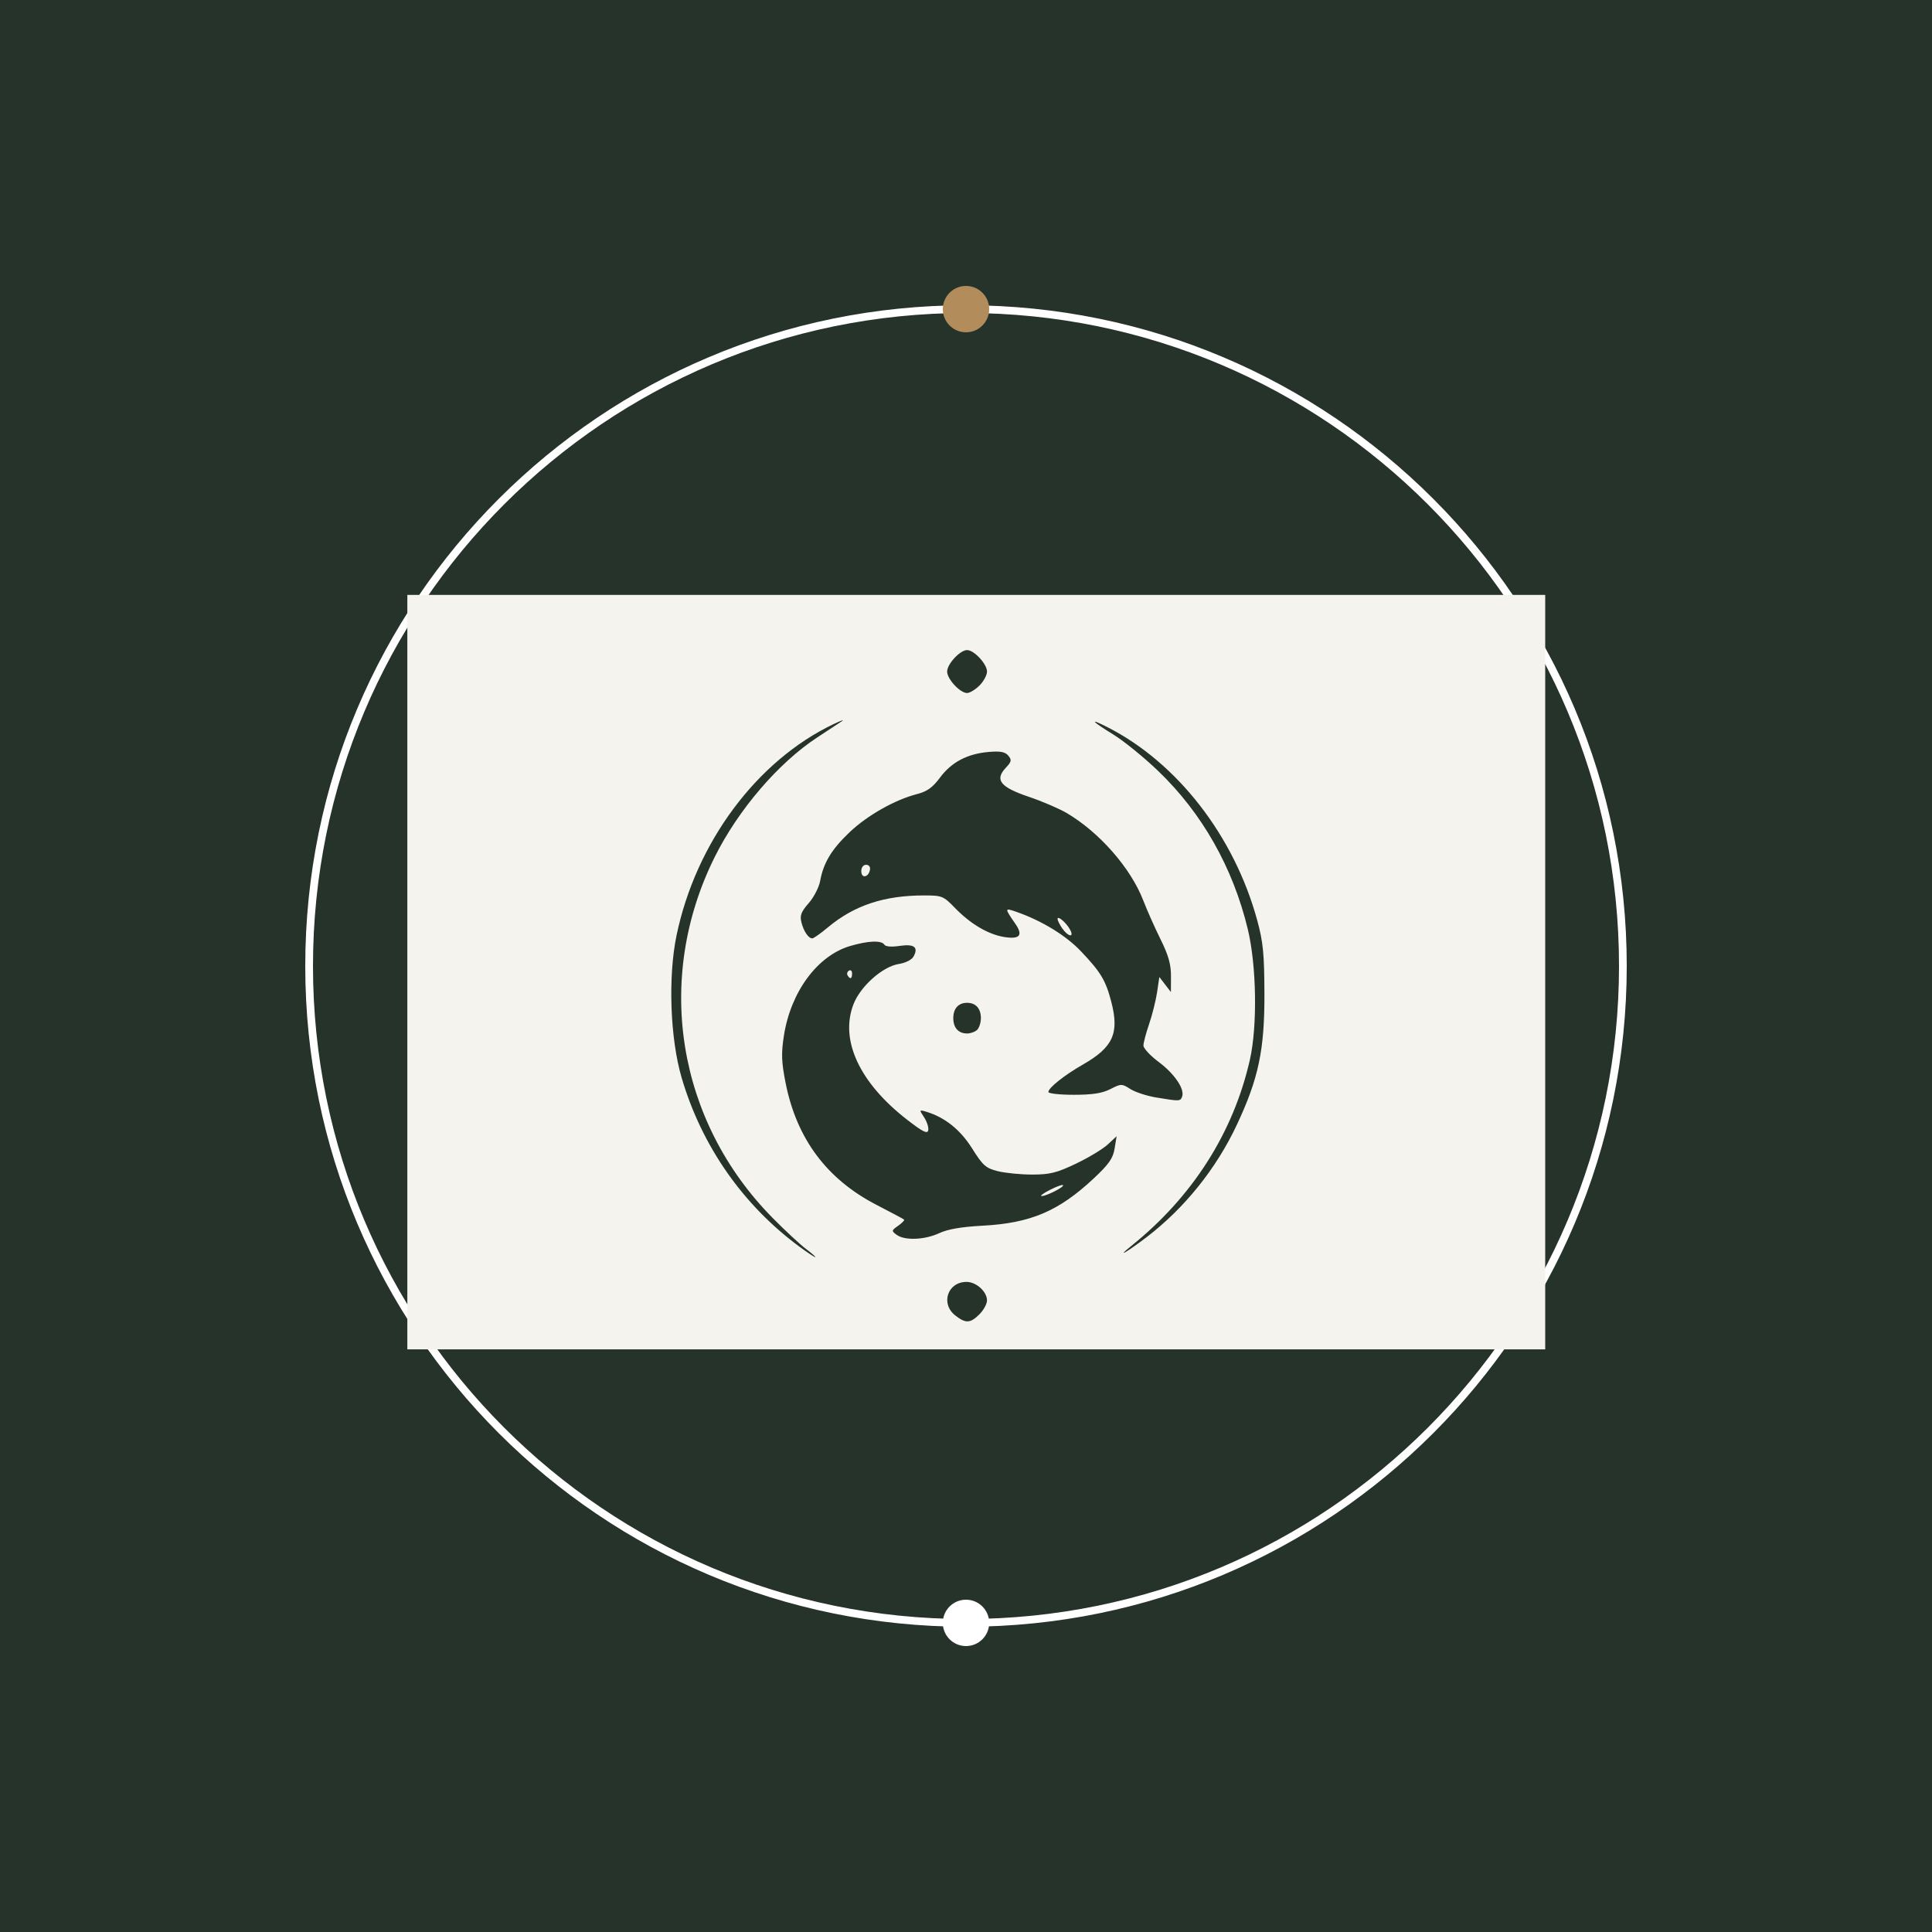
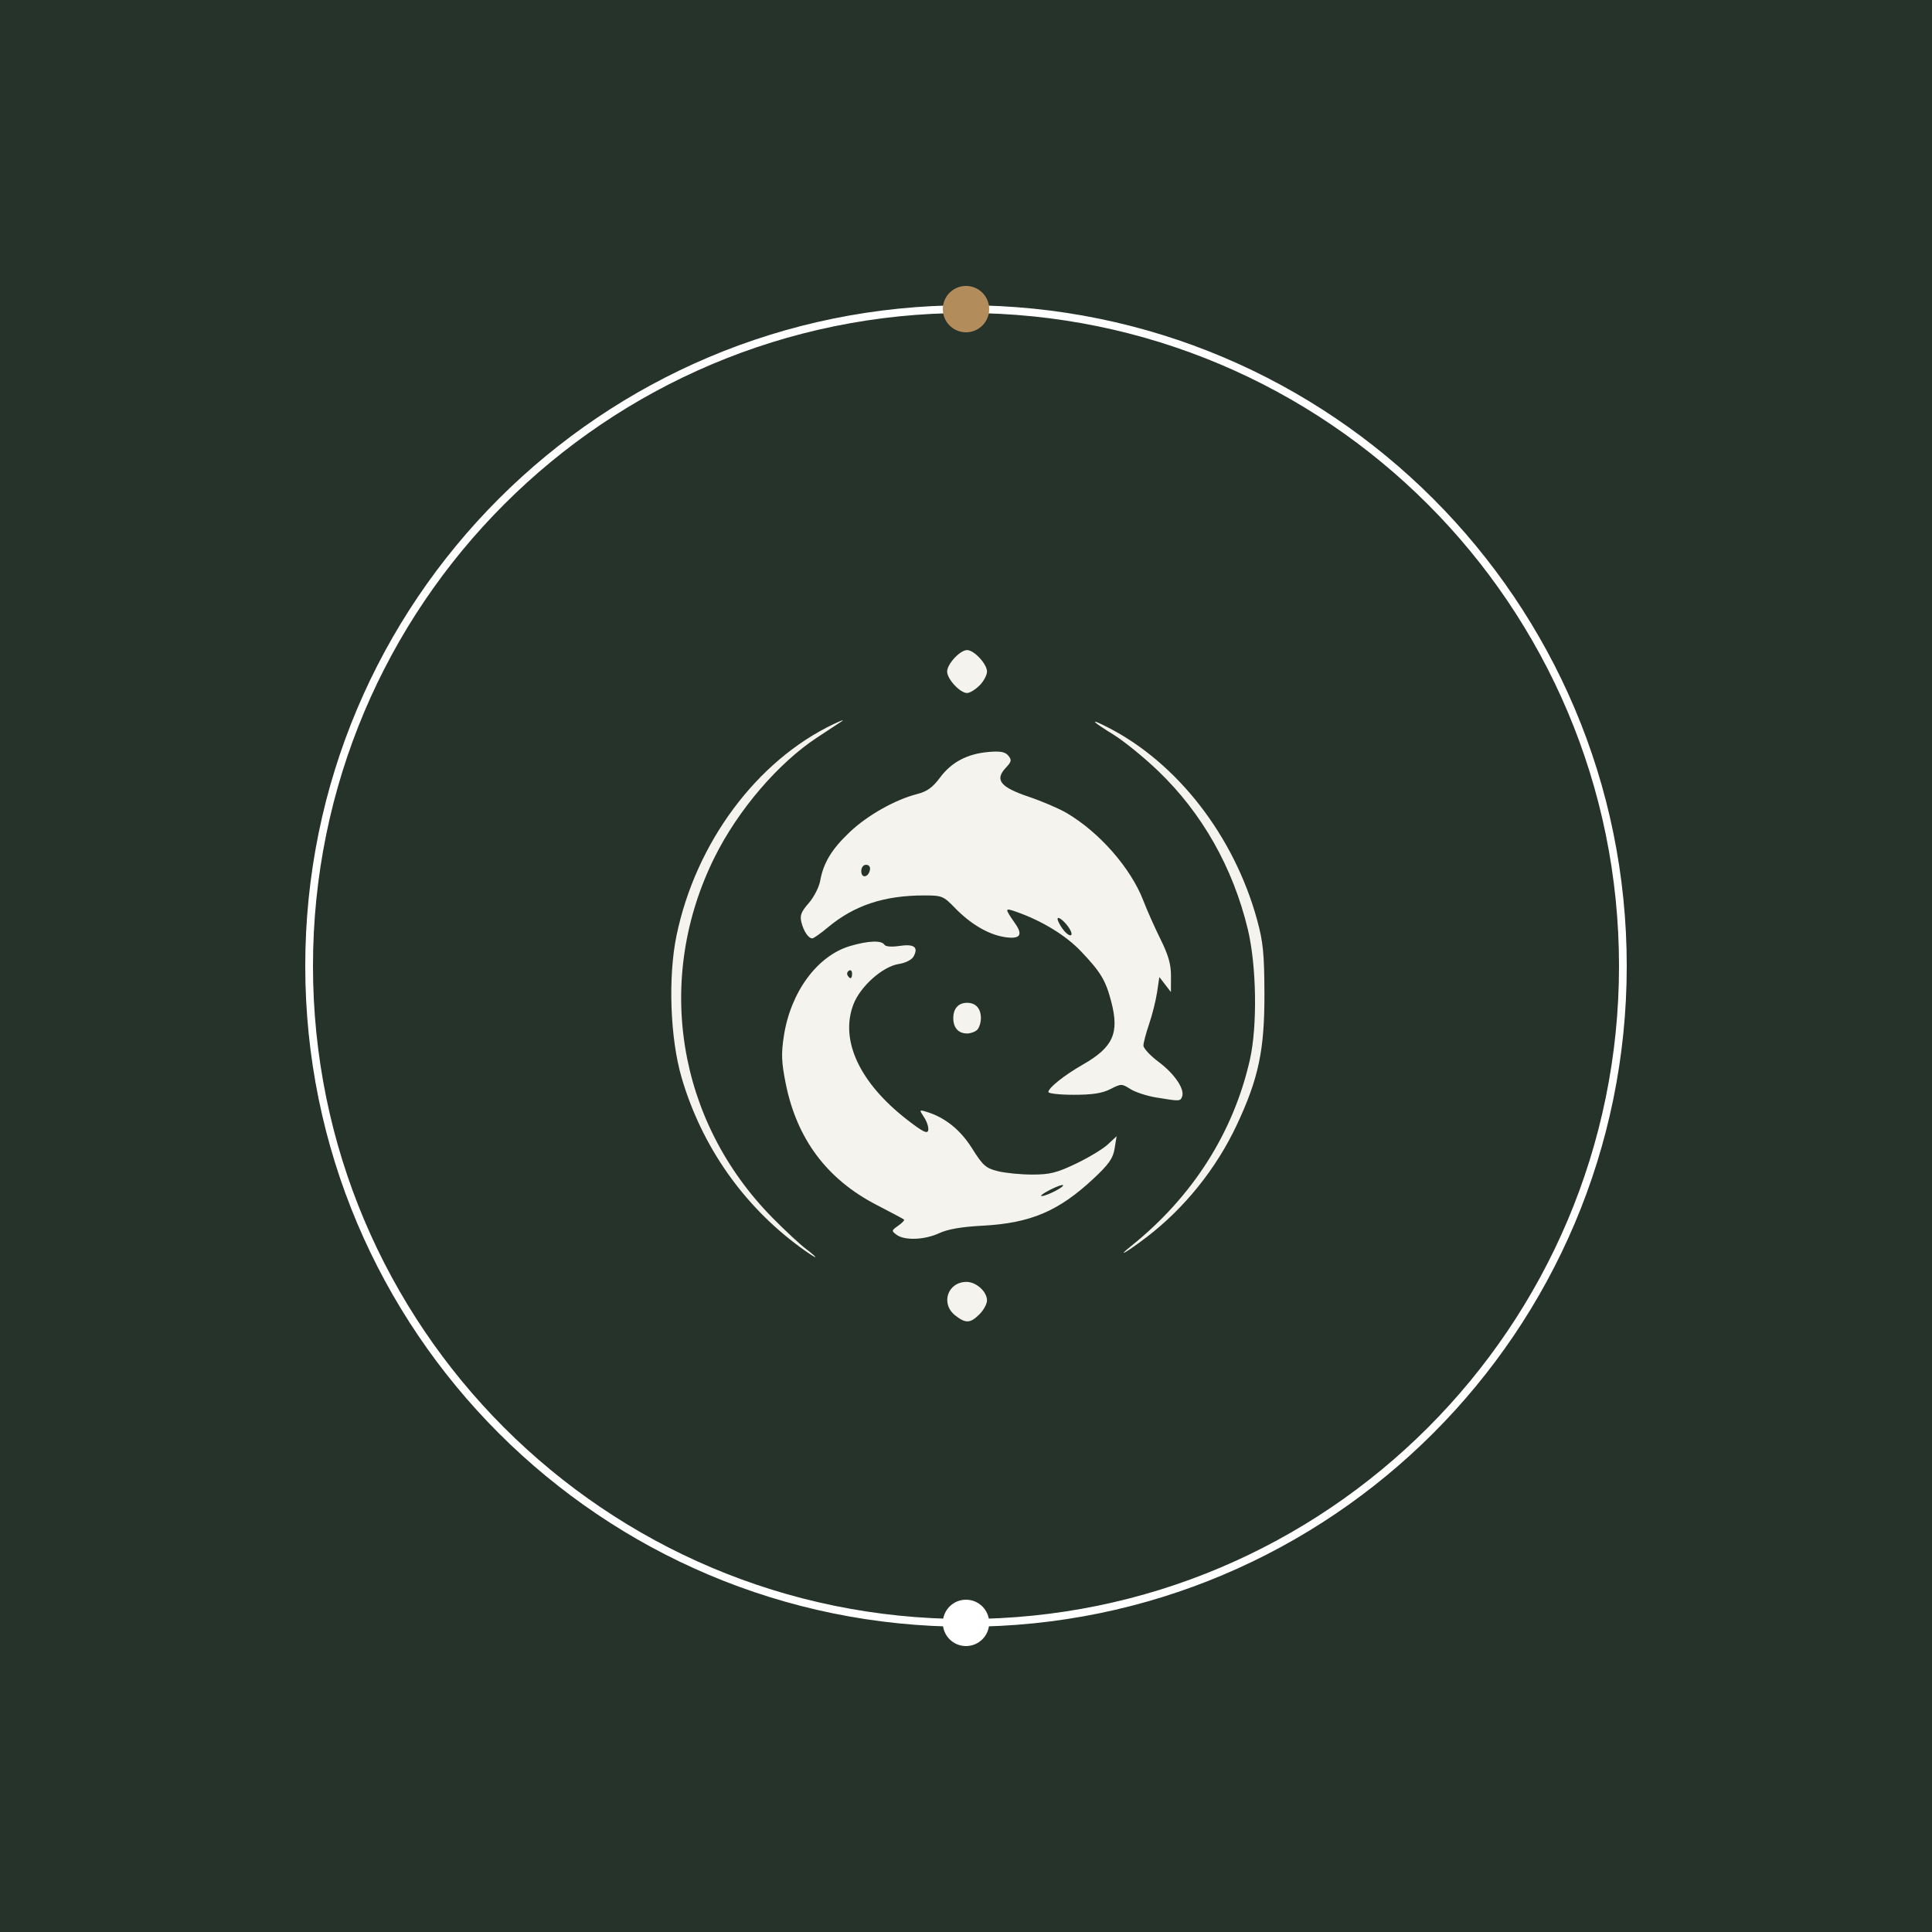
<svg xmlns="http://www.w3.org/2000/svg" viewBox="0 0 500 500" width="500" height="500">
  <rect width="500" height="500" fill="#26332B" />
  <circle cx="250" cy="250" r="170" fill="none" stroke="#ffffff" stroke-width="2" />
  <circle cx="250" cy="80" r="6" fill="#B28C5A" />
  <circle cx="250" cy="420" r="6" fill="#ffffff" />
-   <path fill="#F5F3EE" transform="translate(-95, -230) scale(3.0)" d="m 66.806,160.529 v -32.544 h 49.08 49.08 v 32.544 32.544 h -49.08 -49.08 z m 49.357,29.513 c 0.357,-0.357 0.649,-0.893 0.649,-1.191 0,-0.76 -0.926,-1.6 -1.765,-1.6 -1.631,0 -2.266,1.878 -0.977,2.891 0.903,0.71 1.301,0.691 2.093,-0.101 z M 101.202,184.413 c -0.509,-0.384 -1.803,-1.585 -2.874,-2.67 -8.262,-8.363 -10.236,-20.631 -5.01,-31.136 2.033,-4.088 5.508,-8.139 8.864,-10.335 0.876,-0.573 1.817,-1.192 2.092,-1.376 0.275,-0.183 -0.036,-0.079 -0.691,0.233 -6.631,3.157 -11.884,10.221 -13.552,18.224 -0.747,3.583 -0.555,8.916 0.443,12.303 1.736,5.891 5.293,10.979 10.199,14.589 0.655,0.482 1.25,0.873 1.323,0.87 0.073,-0.003 -0.284,-0.32 -0.794,-0.704 z m 29.369,-1.013 c 3.277,-2.507 6.014,-5.911 7.787,-9.686 1.882,-4.008 2.402,-6.478 2.386,-11.333 -0.011,-3.443 -0.112,-4.462 -0.629,-6.35 -1.984,-7.253 -6.892,-13.573 -12.918,-16.637 -1.622,-0.825 -1.383,-0.531 0.528,0.648 0.909,0.561 2.644,1.972 3.857,3.137 3.791,3.64 6.447,8.33 7.728,13.646 0.757,3.143 0.839,8.363 0.177,11.275 -1.43,6.292 -4.952,11.816 -10.24,16.058 -1.394,1.118 -0.344,0.516 1.323,-0.759 z m -17.877,-0.354 c 0.731,-0.341 1.923,-0.547 3.722,-0.642 4.149,-0.22 6.571,-1.246 9.585,-4.063 1.328,-1.241 1.681,-1.745 1.82,-2.598 l 0.172,-1.058 -0.761,0.709 c -0.419,0.39 -1.651,1.134 -2.738,1.654 -1.67,0.798 -2.257,0.944 -3.785,0.944 -0.995,0 -2.332,-0.132 -2.972,-0.293 -1.028,-0.259 -1.286,-0.488 -2.208,-1.958 -1.015,-1.619 -2.352,-2.689 -3.963,-3.171 -0.607,-0.181 -0.61,-0.173 -0.177,0.489 0.243,0.37 0.402,0.869 0.353,1.109 -0.069,0.341 -0.462,0.145 -1.808,-0.897 -4.112,-3.184 -5.829,-6.862 -4.647,-9.957 0.592,-1.549 2.511,-3.263 3.904,-3.485 0.613,-0.098 1.135,-0.365 1.294,-0.663 0.428,-0.799 0.037,-1.086 -1.22,-0.898 -0.691,0.104 -1.203,0.062 -1.307,-0.107 -0.242,-0.391 -1.406,-0.344 -2.964,0.118 -2.821,0.838 -5.119,3.958 -5.705,7.746 -0.236,1.526 -0.209,2.257 0.15,4.069 0.956,4.819 3.558,8.304 7.857,10.521 1.233,0.636 2.294,1.202 2.358,1.257 0.064,0.055 -0.162,0.295 -0.501,0.533 -0.59,0.413 -0.596,0.448 -0.132,0.788 0.694,0.507 2.42,0.438 3.674,-0.147 z m 9.535,-3.727 c 0.567,-0.289 1.079,-0.476 1.139,-0.416 0.144,0.144 -1.409,0.942 -1.835,0.942 -0.184,0 0.13,-0.236 0.696,-0.525 z m -17.443,-18.507 c -0.084,-0.135 -0.031,-0.321 0.117,-0.412 0.148,-0.091 0.269,0.019 0.269,0.246 0,0.465 -0.159,0.533 -0.386,0.166 z m 28.856,10.457 c 0.246,-0.642 -0.649,-1.968 -2.019,-2.991 -0.724,-0.54 -1.316,-1.177 -1.316,-1.414 0,-0.237 0.221,-1.075 0.491,-1.862 0.27,-0.787 0.578,-2.02 0.686,-2.741 l 0.195,-1.311 0.499,0.649 0.499,0.649 0.006,-1.362 c 0.004,-1.025 -0.217,-1.811 -0.893,-3.175 -0.495,-0.997 -1.168,-2.51 -1.497,-3.363 -1.078,-2.792 -3.776,-5.875 -6.597,-7.539 -0.654,-0.386 -2.137,-1.021 -3.296,-1.413 -2.449,-0.827 -2.944,-1.456 -1.966,-2.497 0.494,-0.526 0.524,-0.673 0.216,-1.045 -0.273,-0.328 -0.681,-0.405 -1.692,-0.319 -1.839,0.156 -3.211,0.879 -4.2,2.211 -0.638,0.859 -1.113,1.199 -1.992,1.426 -1.896,0.488 -4.263,1.826 -5.795,3.275 -1.556,1.472 -2.269,2.648 -2.553,4.215 -0.1,0.549 -0.545,1.413 -0.99,1.919 -0.649,0.739 -0.773,1.065 -0.627,1.647 0.196,0.782 0.608,1.389 0.941,1.389 0.114,0 0.717,-0.426 1.341,-0.947 2.276,-1.902 4.852,-2.757 8.304,-2.757 1.545,0 1.664,0.048 2.663,1.08 1.338,1.382 2.872,2.286 4.254,2.507 1.341,0.214 1.642,-0.146 0.953,-1.141 -0.954,-1.378 -0.952,-1.398 0.142,-1.013 2.169,0.765 4.22,2.022 5.507,3.374 1.722,1.809 2.143,2.51 2.628,4.373 0.705,2.706 0.154,3.92 -2.453,5.411 -1.596,0.913 -2.974,2.009 -2.974,2.365 0,0.133 0.987,0.241 2.193,0.241 1.612,0 2.448,-0.13 3.154,-0.49 0.932,-0.475 0.984,-0.476 1.727,-0.005 0.421,0.267 1.413,0.592 2.204,0.724 2.055,0.341 2.101,0.339 2.259,-0.073 z m -10.331,-14.503 c -0.227,-0.323 -0.412,-0.695 -0.412,-0.826 0,-0.324 0.761,0.33 1.082,0.929 0.376,0.703 -0.164,0.62 -0.67,-0.103 z m -17.345,-4.946 c 0,-0.325 0.171,-0.551 0.416,-0.551 0.246,0 0.381,0.18 0.331,0.441 -0.129,0.664 -0.747,0.755 -0.747,0.11 z m 10.001,13.683 c 0.175,-0.175 0.318,-0.627 0.318,-1.005 0,-0.832 -0.442,-1.323 -1.191,-1.323 -0.749,0 -1.191,0.491 -1.191,1.323 0,0.832 0.442,1.323 1.191,1.323 0.306,0 0.699,-0.143 0.873,-0.318 z m 0.197,-29.701 c 0.357,-0.357 0.649,-0.898 0.649,-1.203 0,-0.651 -1.115,-1.852 -1.72,-1.852 -0.605,0 -1.72,1.201 -1.72,1.852 0,0.651 1.115,1.852 1.72,1.852 0.232,0 0.713,-0.292 1.07,-0.649 z" />
+   <path fill="#F5F3EE" transform="translate(-95, -230) scale(3.0)" d="M 116.163,190.043 c 0.357,-0.357 0.649,-0.893 0.649,-1.191 0,-0.76 -0.926,-1.6 -1.765,-1.6 -1.631,0 -2.266,1.878 -0.977,2.891 0.903,0.71 1.301,0.691 2.093,-0.101 z M 101.202,184.413 c -0.509,-0.384 -1.803,-1.585 -2.874,-2.67 -8.262,-8.363 -10.236,-20.631 -5.01,-31.136 2.033,-4.088 5.508,-8.139 8.864,-10.335 0.876,-0.573 1.817,-1.192 2.092,-1.376 0.275,-0.183 -0.036,-0.079 -0.691,0.233 -6.631,3.157 -11.884,10.221 -13.552,18.224 -0.747,3.583 -0.555,8.916 0.443,12.303 1.736,5.891 5.293,10.979 10.199,14.589 0.655,0.482 1.25,0.873 1.323,0.87 0.073,-0.003 -0.284,-0.32 -0.794,-0.704 z m 29.369,-1.013 c 3.277,-2.507 6.014,-5.911 7.787,-9.686 1.882,-4.008 2.402,-6.478 2.386,-11.333 -0.011,-3.443 -0.112,-4.462 -0.629,-6.35 -1.984,-7.253 -6.892,-13.573 -12.918,-16.637 -1.622,-0.825 -1.383,-0.531 0.528,0.648 0.909,0.561 2.644,1.972 3.857,3.137 3.791,3.64 6.447,8.33 7.728,13.646 0.757,3.143 0.839,8.363 0.177,11.275 -1.43,6.292 -4.952,11.816 -10.24,16.058 -1.394,1.118 -0.344,0.516 1.323,-0.759 z m -17.877,-0.354 c 0.731,-0.341 1.923,-0.547 3.722,-0.642 4.149,-0.22 6.571,-1.246 9.585,-4.063 1.328,-1.241 1.681,-1.745 1.82,-2.598 l 0.172,-1.058 -0.761,0.709 c -0.419,0.39 -1.651,1.134 -2.738,1.654 -1.67,0.798 -2.257,0.944 -3.785,0.944 -0.995,0 -2.332,-0.132 -2.972,-0.293 -1.028,-0.259 -1.286,-0.488 -2.208,-1.958 -1.015,-1.619 -2.352,-2.689 -3.963,-3.171 -0.607,-0.181 -0.61,-0.173 -0.177,0.489 0.243,0.37 0.402,0.869 0.353,1.109 -0.069,0.341 -0.462,0.145 -1.808,-0.897 -4.112,-3.184 -5.829,-6.862 -4.647,-9.957 0.592,-1.549 2.511,-3.263 3.904,-3.485 0.613,-0.098 1.135,-0.365 1.294,-0.663 0.428,-0.799 0.037,-1.086 -1.22,-0.898 -0.691,0.104 -1.203,0.062 -1.307,-0.107 -0.242,-0.391 -1.406,-0.344 -2.964,0.118 -2.821,0.838 -5.119,3.958 -5.705,7.746 -0.236,1.526 -0.209,2.257 0.15,4.069 0.956,4.819 3.558,8.304 7.857,10.521 1.233,0.636 2.294,1.202 2.358,1.257 0.064,0.055 -0.162,0.295 -0.501,0.533 -0.59,0.413 -0.596,0.448 -0.132,0.788 0.694,0.507 2.42,0.438 3.674,-0.147 z m 9.535,-3.727 c 0.567,-0.289 1.079,-0.476 1.139,-0.416 0.144,0.144 -1.409,0.942 -1.835,0.942 -0.184,0 0.13,-0.236 0.696,-0.525 z m -17.443,-18.507 c -0.084,-0.135 -0.031,-0.321 0.117,-0.412 0.148,-0.091 0.269,0.019 0.269,0.246 0,0.465 -0.159,0.533 -0.386,0.166 z m 28.856,10.457 c 0.246,-0.642 -0.649,-1.968 -2.019,-2.991 -0.724,-0.54 -1.316,-1.177 -1.316,-1.414 0,-0.237 0.221,-1.075 0.491,-1.862 0.27,-0.787 0.578,-2.02 0.686,-2.741 l 0.195,-1.311 0.499,0.649 0.499,0.649 0.006,-1.362 c 0.004,-1.025 -0.217,-1.811 -0.893,-3.175 -0.495,-0.997 -1.168,-2.51 -1.497,-3.363 -1.078,-2.792 -3.776,-5.875 -6.597,-7.539 -0.654,-0.386 -2.137,-1.021 -3.296,-1.413 -2.449,-0.827 -2.944,-1.456 -1.966,-2.497 0.494,-0.526 0.524,-0.673 0.216,-1.045 -0.273,-0.328 -0.681,-0.405 -1.692,-0.319 -1.839,0.156 -3.211,0.879 -4.2,2.211 -0.638,0.859 -1.113,1.199 -1.992,1.426 -1.896,0.488 -4.263,1.826 -5.795,3.275 -1.556,1.472 -2.269,2.648 -2.553,4.215 -0.1,0.549 -0.545,1.413 -0.99,1.919 -0.649,0.739 -0.773,1.065 -0.627,1.647 0.196,0.782 0.608,1.389 0.941,1.389 0.114,0 0.717,-0.426 1.341,-0.947 2.276,-1.902 4.852,-2.757 8.304,-2.757 1.545,0 1.664,0.048 2.663,1.08 1.338,1.382 2.872,2.286 4.254,2.507 1.341,0.214 1.642,-0.146 0.953,-1.141 -0.954,-1.378 -0.952,-1.398 0.142,-1.013 2.169,0.765 4.22,2.022 5.507,3.374 1.722,1.809 2.143,2.51 2.628,4.373 0.705,2.706 0.154,3.92 -2.453,5.411 -1.596,0.913 -2.974,2.009 -2.974,2.365 0,0.133 0.987,0.241 2.193,0.241 1.612,0 2.448,-0.13 3.154,-0.49 0.932,-0.475 0.984,-0.476 1.727,-0.005 0.421,0.267 1.413,0.592 2.204,0.724 2.055,0.341 2.101,0.339 2.259,-0.073 z m -10.331,-14.503 c -0.227,-0.323 -0.412,-0.695 -0.412,-0.826 0,-0.324 0.761,0.33 1.082,0.929 0.376,0.703 -0.164,0.62 -0.67,-0.103 z m -17.345,-4.946 c 0,-0.325 0.171,-0.551 0.416,-0.551 0.246,0 0.381,0.18 0.331,0.441 -0.129,0.664 -0.747,0.755 -0.747,0.11 z m 10.001,13.683 c 0.175,-0.175 0.318,-0.627 0.318,-1.005 0,-0.832 -0.442,-1.323 -1.191,-1.323 -0.749,0 -1.191,0.491 -1.191,1.323 0,0.832 0.442,1.323 1.191,1.323 0.306,0 0.699,-0.143 0.873,-0.318 z m 0.197,-29.701 c 0.357,-0.357 0.649,-0.898 0.649,-1.203 0,-0.651 -1.115,-1.852 -1.72,-1.852 -0.605,0 -1.72,1.201 -1.72,1.852 0,0.651 1.115,1.852 1.72,1.852 0.232,0 0.713,-0.292 1.07,-0.649 z" />
</svg>
